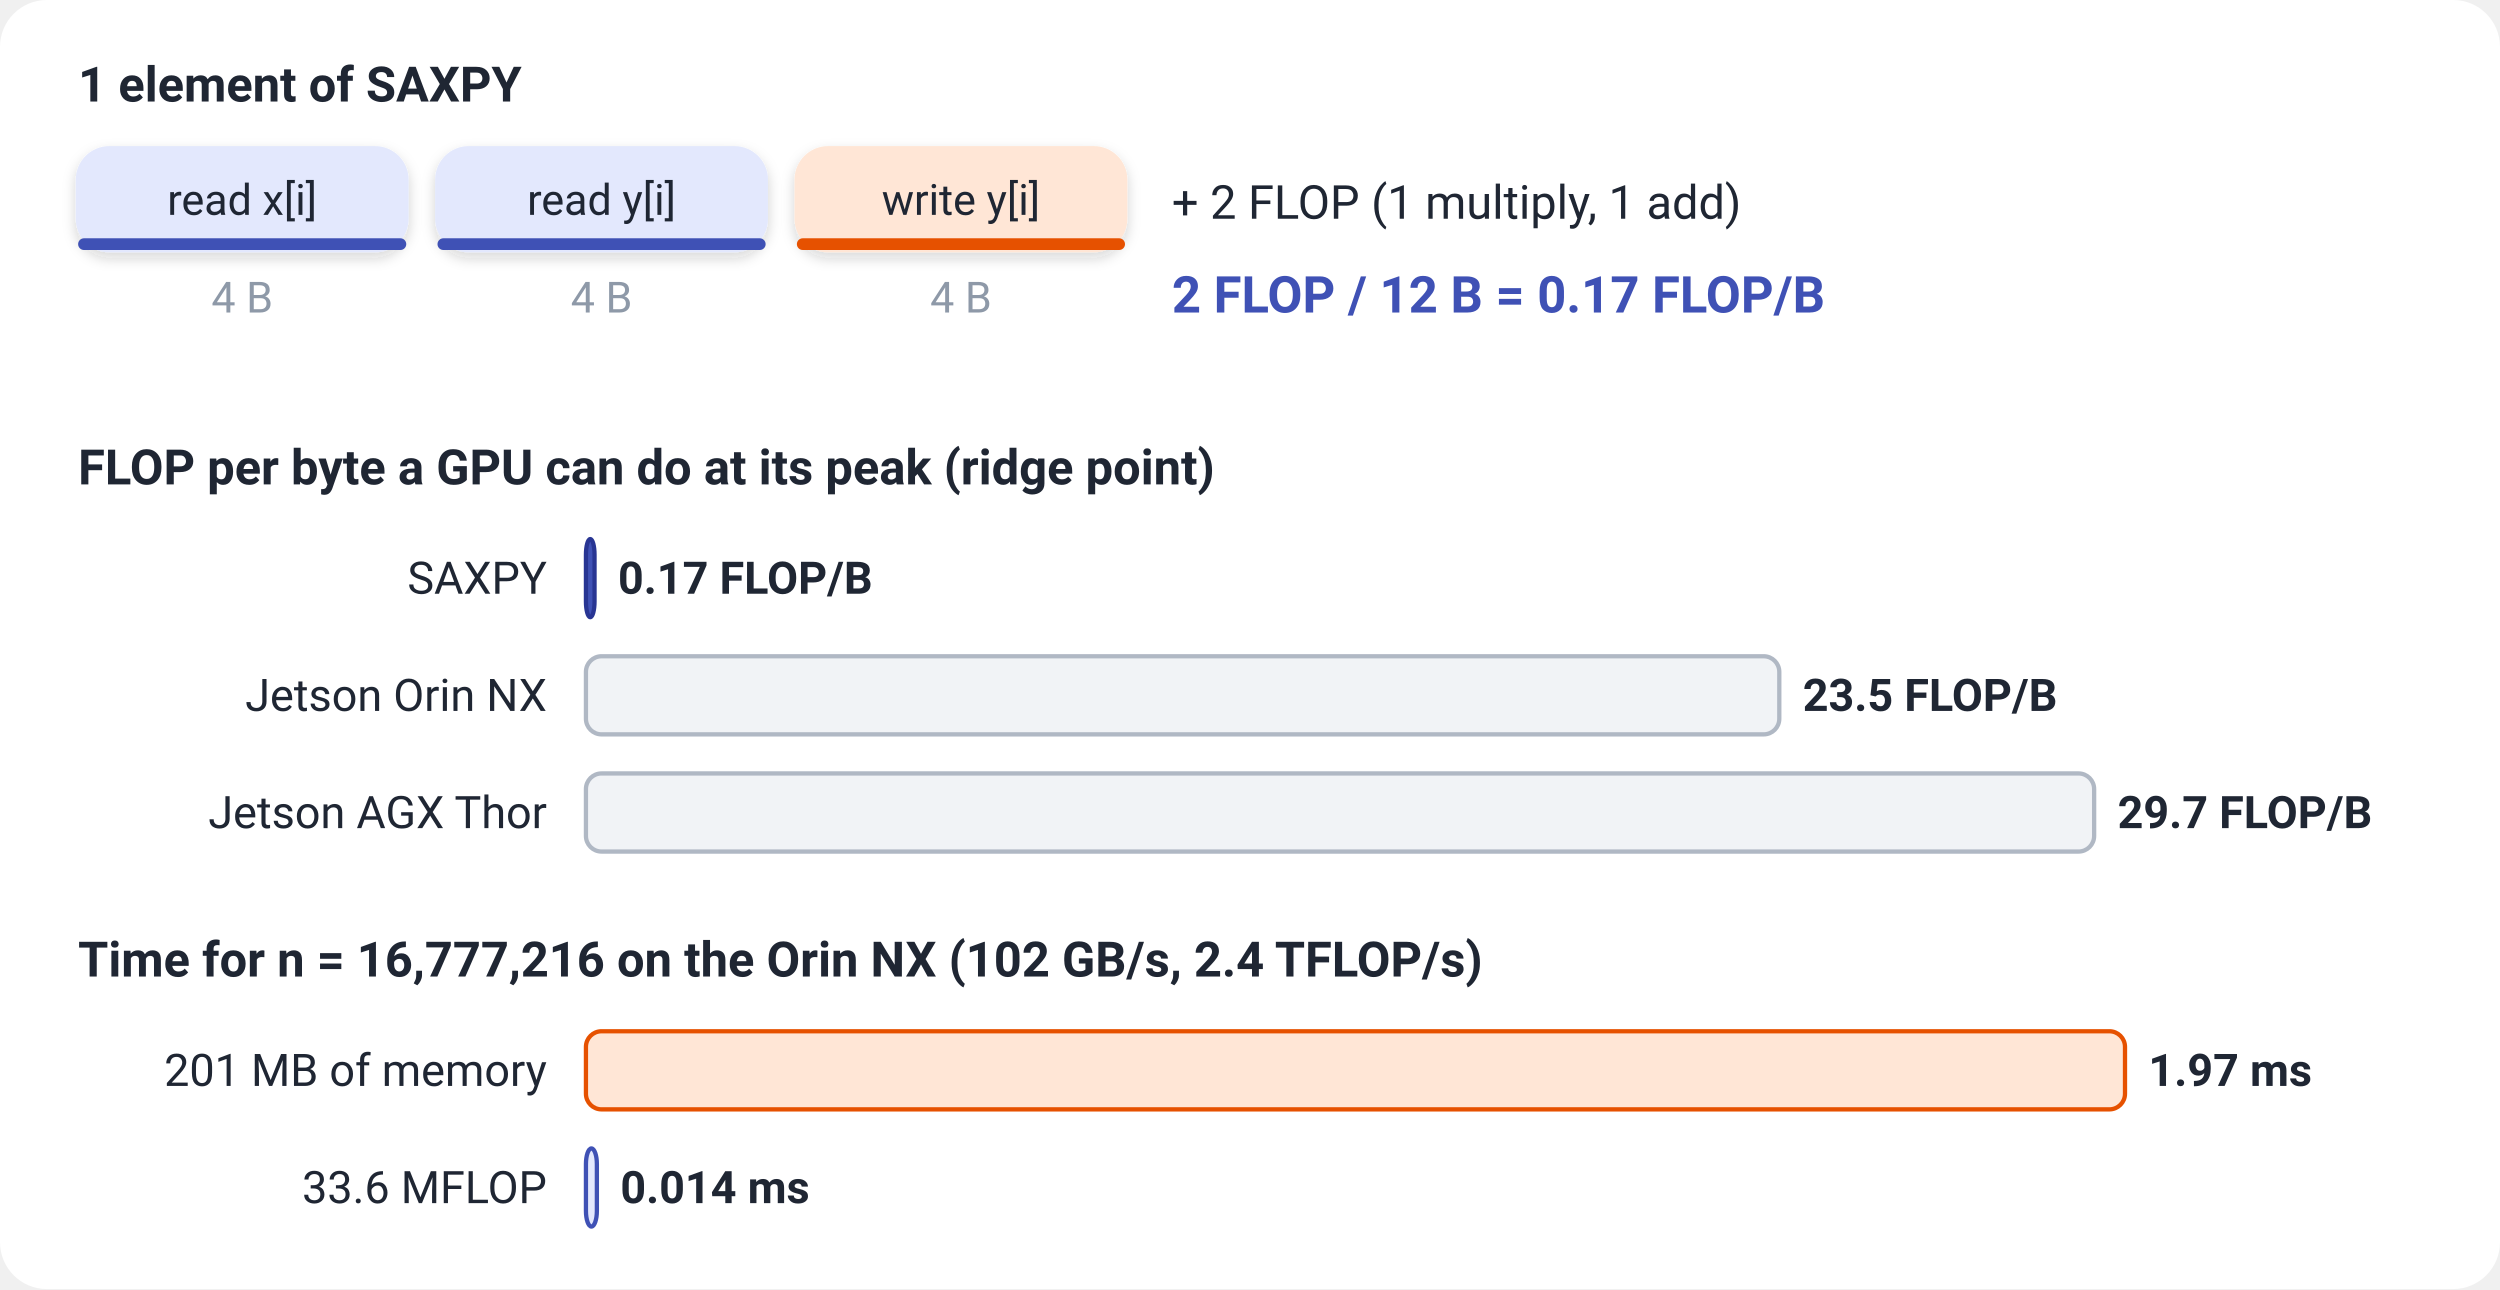
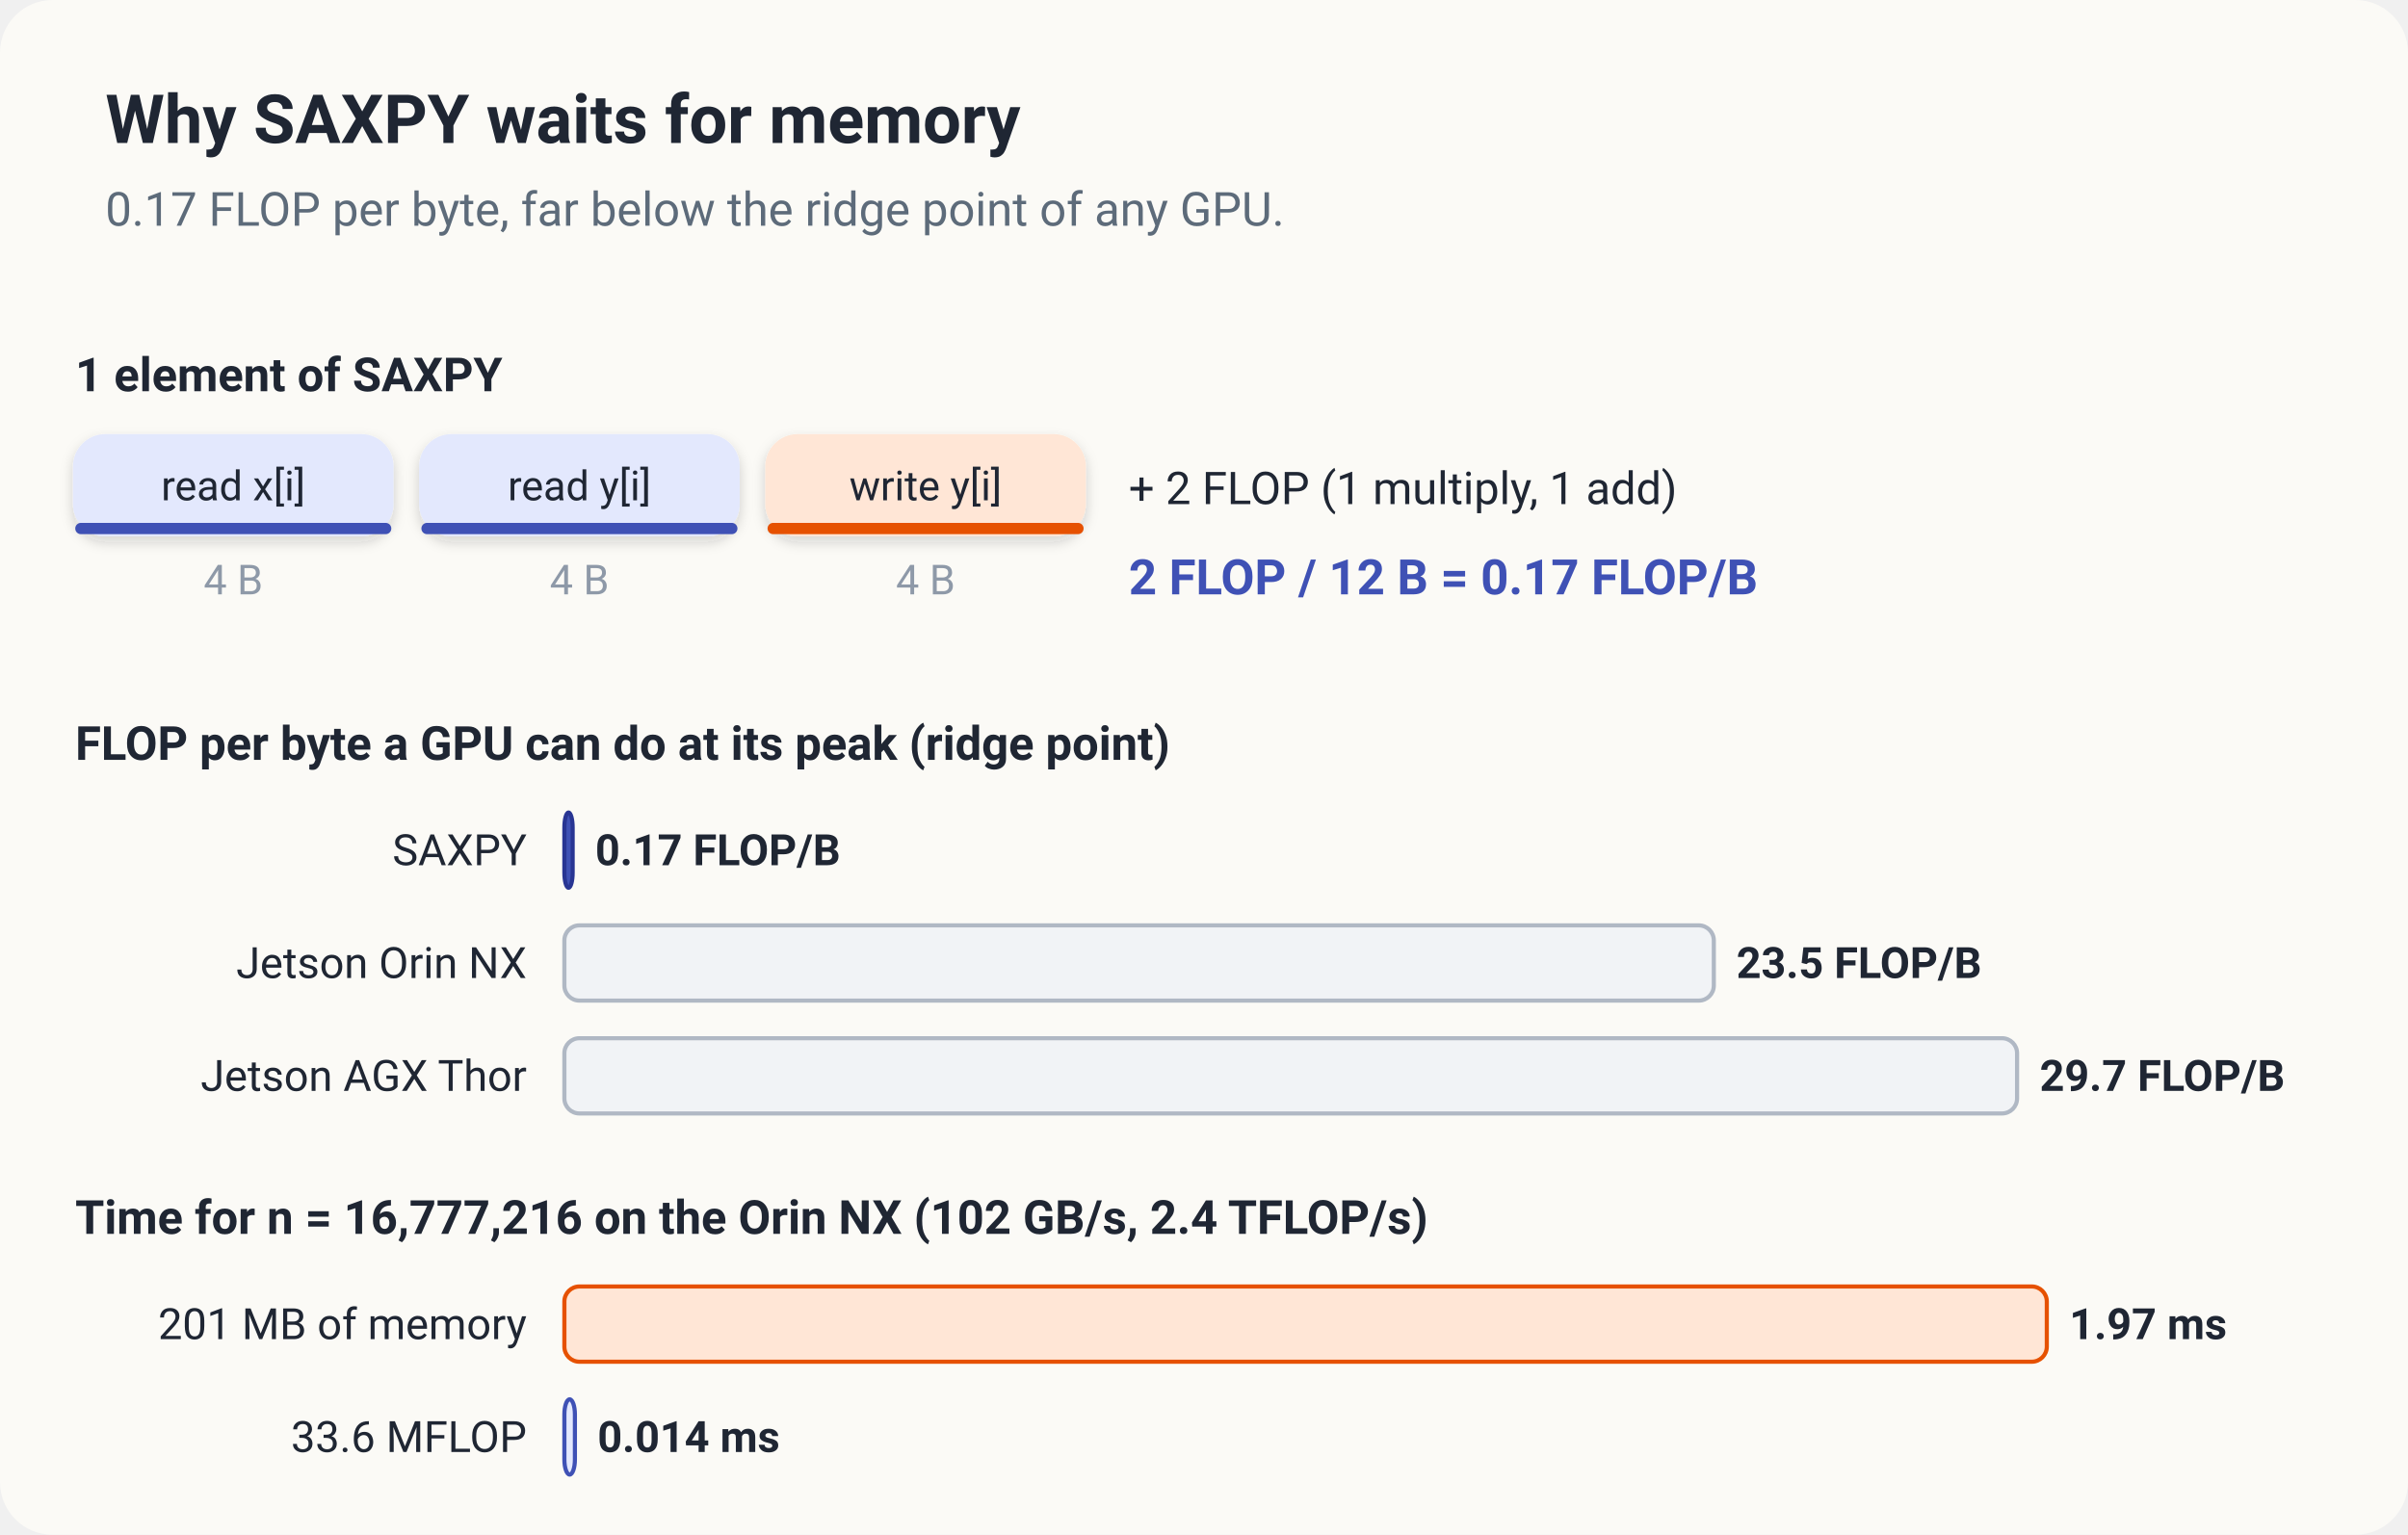
- <svg xmlns="http://www.w3.org/2000/svg" viewBox="0 0 640 330" width="640" height="330" role="img" aria-label="Top: 1 element of SAXPY reads x[i] and y[i] and writes y[i], 4 bytes each, for 2 floating-point operations: 0.17 FLOP per byte. Middle: the ridge points, 23.5 FLOP per byte for the Jetson Orin NX and 29.7 for the Jetson AGX Thor, dwarf SAXPY's 0.17. Bottom: for 16,777,216 elements on the Orin NX the memory traffic takes 1.97 ms and the arithmetic 0.014 ms.">
+ <svg xmlns="http://www.w3.org/2000/svg" viewBox="0 0 640 408" width="640" height="408" role="img" aria-label="Top: 1 element of SAXPY reads x[i] and y[i] and writes y[i], 4 bytes each, for 2 floating-point operations: 0.17 FLOP per byte. Middle: the ridge points, 23.5 FLOP per byte for the Jetson Orin NX and 29.7 for the Jetson AGX Thor, dwarf SAXPY's 0.17. Bottom: for 16,777,216 elements on the Orin NX the memory traffic takes 1.97 ms and the arithmetic 0.014 ms.">
  <style>
    text { font-family: Roboto, Inter, "Segoe UI", "Helvetica Neue", Arial, sans-serif; }
    .mono { font-family: "JetBrains Mono", "SF Mono", Menlo, Consolas, monospace; }
  </style>
  <defs>
    <marker id="m-hi" viewBox="0 0 10 10" refX="8.5" refY="5" markerUnits="userSpaceOnUse" markerWidth="12" markerHeight="12" orient="auto">
      <path d="M0.5,1 L9.5,5 L0.5,9 Z" fill="#3F51B5" />
    </marker>
    <marker id="m-grey" viewBox="0 0 10 10" refX="8.5" refY="5" markerUnits="userSpaceOnUse" markerWidth="12" markerHeight="12" orient="auto">
      <path d="M0.5,1 L9.5,5 L0.5,9 Z" fill="#8E99A8" />
    </marker>
    <marker id="m-red" viewBox="0 0 10 10" refX="8.5" refY="5" markerUnits="userSpaceOnUse" markerWidth="12" markerHeight="12" orient="auto">
      <path d="M0.5,1 L9.5,5 L0.5,9 Z" fill="#C2412D" />
    </marker>
    <marker id="m-ink" viewBox="0 0 10 10" refX="8.5" refY="5" markerUnits="userSpaceOnUse" markerWidth="12" markerHeight="12" orient="auto">
      <path d="M0.5,1 L9.5,5 L0.5,9 Z" fill="#1F2633" />
    </marker>
    <marker id="m-green" viewBox="0 0 10 10" refX="8.5" refY="5" markerUnits="userSpaceOnUse" markerWidth="12" markerHeight="12" orient="auto">
      <path d="M0.5,1 L9.5,5 L0.5,9 Z" fill="#2E8B57" />
    </marker>
    <marker id="m-blue" viewBox="0 0 10 10" refX="8.5" refY="5" markerUnits="userSpaceOnUse" markerWidth="12" markerHeight="12" orient="auto">
      <path d="M0.5,1 L9.5,5 L0.5,9 Z" fill="#3F51B5" />
    </marker>
    <marker id="m-mint" viewBox="0 0 10 10" refX="8.5" refY="5" markerUnits="userSpaceOnUse" markerWidth="12" markerHeight="12" orient="auto">
      <path d="M0.5,1 L9.5,5 L0.5,9 Z" fill="#00897B" />
    </marker>
    <marker id="m-peach" viewBox="0 0 10 10" refX="8.5" refY="5" markerUnits="userSpaceOnUse" markerWidth="12" markerHeight="12" orient="auto">
      <path d="M0.5,1 L9.5,5 L0.5,9 Z" fill="#E65100" />
    </marker>
    <marker id="m-pink" viewBox="0 0 10 10" refX="8.5" refY="5" markerUnits="userSpaceOnUse" markerWidth="12" markerHeight="12" orient="auto">
      <path d="M0.5,1 L9.5,5 L0.5,9 Z" fill="#C2185B" />
    </marker>
    <filter id="elev" x="-20%" y="-20%" width="140%" height="160%">
      <feDropShadow dx="0" dy="1.5" stdDeviation="1.6" flood-color="#1F2633" flood-opacity="0.18" />
    </filter>
  </defs>
-   <rect width="640" height="330" rx="12" fill="#FFFFFF" />
-   <text x="20.0" y="26.0" font-size="12.5" fill="#1F2633" text-anchor="start" font-weight="700" xml:space="preserve">1 element of SAXPY</text>
-   <rect x="20.0" y="38.0" width="84.0" height="26.0" rx="8" fill="#E3E8FD" stroke="#E3E8FD" stroke-width="1.2" filter="url(#elev)" />
-   <rect x="20.0" y="61.0" width="84.0" height="3" rx="1.5" fill="#3F51B5" />
-   <text x="62.0" y="55.0" font-size="11" fill="#1F2633" text-anchor="middle" font-weight="400" xml:space="preserve">read x[i]</text>
-   <text x="62.0" y="80.0" font-size="11" fill="#8E99A8" text-anchor="middle" font-weight="400" xml:space="preserve">4 B</text>
-   <rect x="112.0" y="38.0" width="84.0" height="26.0" rx="8" fill="#E3E8FD" stroke="#E3E8FD" stroke-width="1.2" filter="url(#elev)" />
-   <rect x="112.0" y="61.0" width="84.0" height="3" rx="1.5" fill="#3F51B5" />
-   <text x="154.0" y="55.0" font-size="11" fill="#1F2633" text-anchor="middle" font-weight="400" xml:space="preserve">read y[i]</text>
-   <text x="154.0" y="80.0" font-size="11" fill="#8E99A8" text-anchor="middle" font-weight="400" xml:space="preserve">4 B</text>
-   <rect x="204.0" y="38.0" width="84.0" height="26.0" rx="8" fill="#FFE6D6" stroke="#FFE6D6" stroke-width="1.2" filter="url(#elev)" />
-   <rect x="204.0" y="61.0" width="84.0" height="3" rx="1.5" fill="#E65100" />
-   <text x="246.0" y="55.0" font-size="11" fill="#1F2633" text-anchor="middle" font-weight="400" xml:space="preserve">write y[i]</text>
-   <text x="246.0" y="80.0" font-size="11" fill="#8E99A8" text-anchor="middle" font-weight="400" xml:space="preserve">4 B</text>
-   <text x="300.0" y="56.0" font-size="12" fill="#1F2633" text-anchor="start" font-weight="400" xml:space="preserve">+ 2 FLOP (1 multiply, 1 add)</text>
-   <text x="300.0" y="80.0" font-size="13" fill="#3F51B5" text-anchor="start" font-weight="700" xml:space="preserve">2 FLOP / 12 B = 0.17 FLOP/B</text>
-   <text x="20.0" y="124.0" font-size="12.5" fill="#1F2633" text-anchor="start" font-weight="700" xml:space="preserve">FLOP per byte a GPU can do at its peak (ridge point)</text>
-   <text x="140.0" y="152.0" font-size="11.5" fill="#1F2633" text-anchor="end" font-weight="400" xml:space="preserve">SAXPY</text>
-   <rect x="150.0" y="138.0" width="2.2" height="20.0" rx="4" fill="#3F51B5" stroke="#283593" stroke-width="1.1" />
-   <text x="158.2" y="152.0" font-size="11.5" fill="#1F2633" text-anchor="start" font-weight="600" xml:space="preserve">0.17 FLOP/B</text>
-   <text x="140.0" y="182.0" font-size="11.5" fill="#1F2633" text-anchor="end" font-weight="400" xml:space="preserve">Jetson Orin NX</text>
-   <rect x="150.0" y="168.0" width="305.5" height="20.0" rx="4" fill="#F1F3F6" stroke="#B0B8C4" stroke-width="1.1" />
-   <text x="461.5" y="182.0" font-size="11.5" fill="#1F2633" text-anchor="start" font-weight="600" xml:space="preserve">23.5 FLOP/B</text>
-   <text x="140.0" y="212.0" font-size="11.5" fill="#1F2633" text-anchor="end" font-weight="400" xml:space="preserve">Jetson AGX Thor</text>
-   <rect x="150.0" y="198.0" width="386.1" height="20.0" rx="4" fill="#F1F3F6" stroke="#B0B8C4" stroke-width="1.1" />
-   <text x="542.1" y="212.0" font-size="11.5" fill="#1F2633" text-anchor="start" font-weight="600" xml:space="preserve">29.7 FLOP/B</text>
-   <text x="20.0" y="250.0" font-size="12.5" fill="#1F2633" text-anchor="start" font-weight="700" xml:space="preserve">Time for n = 16,777,216 on the Orin NX (102 GB/s, 2.4 TFLOP/s)</text>
-   <text x="140.0" y="278.0" font-size="11.5" fill="#1F2633" text-anchor="end" font-weight="400" xml:space="preserve">201 MB of memory</text>
-   <rect x="150.0" y="264.0" width="394.0" height="20.0" rx="4" fill="#FFE6D6" stroke="#E65100" stroke-width="1.1" />
-   <text x="550.0" y="278.0" font-size="11.5" fill="#1F2633" text-anchor="start" font-weight="600" xml:space="preserve">1.97 ms</text>
-   <text x="140.0" y="308.0" font-size="11.5" fill="#1F2633" text-anchor="end" font-weight="400" xml:space="preserve">33.6 MFLOP</text>
-   <rect x="150.0" y="294.0" width="2.8" height="20.0" rx="4" fill="#E3E8FD" stroke="#3F51B5" stroke-width="1.1" />
-   <text x="158.8" y="308.0" font-size="11.5" fill="#1F2633" text-anchor="start" font-weight="600" xml:space="preserve">0.014 ms</text>
+   <rect width="640" height="408" rx="14" fill="#FBFAF6" />
+   <text x="28.0" y="38.0" font-size="18" fill="#1F2633" text-anchor="start" font-weight="700" xml:space="preserve">Why SAXPY waits for memory</text>
+   <text x="28.0" y="60.0" font-size="12.5" fill="#5D6B7A" text-anchor="start" font-weight="400" xml:space="preserve">0.17 FLOP per byte, far below the ridge point of any GPU.</text>
+   <g transform="translate(0,78)">
+     <text x="20.0" y="26.0" font-size="12.5" fill="#1F2633" text-anchor="start" font-weight="700" xml:space="preserve">1 element of SAXPY</text>
+     <rect x="20.0" y="38.0" width="84.0" height="26.0" rx="8" fill="#E3E8FD" stroke="#E3E8FD" stroke-width="1.2" filter="url(#elev)" />
+     <rect x="20.0" y="61.0" width="84.0" height="3" rx="1.5" fill="#3F51B5" />
+     <text x="62.0" y="55.0" font-size="11" fill="#1F2633" text-anchor="middle" font-weight="400" xml:space="preserve">read x[i]</text>
+     <text x="62.0" y="80.0" font-size="11" fill="#8E99A8" text-anchor="middle" font-weight="400" xml:space="preserve">4 B</text>
+     <rect x="112.0" y="38.0" width="84.0" height="26.0" rx="8" fill="#E3E8FD" stroke="#E3E8FD" stroke-width="1.2" filter="url(#elev)" />
+     <rect x="112.0" y="61.0" width="84.0" height="3" rx="1.5" fill="#3F51B5" />
+     <text x="154.0" y="55.0" font-size="11" fill="#1F2633" text-anchor="middle" font-weight="400" xml:space="preserve">read y[i]</text>
+     <text x="154.0" y="80.0" font-size="11" fill="#8E99A8" text-anchor="middle" font-weight="400" xml:space="preserve">4 B</text>
+     <rect x="204.0" y="38.0" width="84.0" height="26.0" rx="8" fill="#FFE6D6" stroke="#FFE6D6" stroke-width="1.2" filter="url(#elev)" />
+     <rect x="204.0" y="61.0" width="84.0" height="3" rx="1.5" fill="#E65100" />
+     <text x="246.0" y="55.0" font-size="11" fill="#1F2633" text-anchor="middle" font-weight="400" xml:space="preserve">write y[i]</text>
+     <text x="246.0" y="80.0" font-size="11" fill="#8E99A8" text-anchor="middle" font-weight="400" xml:space="preserve">4 B</text>
+     <text x="300.0" y="56.0" font-size="12" fill="#1F2633" text-anchor="start" font-weight="400" xml:space="preserve">+ 2 FLOP (1 multiply, 1 add)</text>
+     <text x="300.0" y="80.0" font-size="13" fill="#3F51B5" text-anchor="start" font-weight="700" xml:space="preserve">2 FLOP / 12 B = 0.17 FLOP/B</text>
+     <text x="20.0" y="124.0" font-size="12.5" fill="#1F2633" text-anchor="start" font-weight="700" xml:space="preserve">FLOP per byte a GPU can do at its peak (ridge point)</text>
+     <text x="140.0" y="152.0" font-size="11.5" fill="#1F2633" text-anchor="end" font-weight="400" xml:space="preserve">SAXPY</text>
+     <rect x="150.0" y="138.0" width="2.2" height="20.0" rx="4" fill="#3F51B5" stroke="#283593" stroke-width="1.1" />
+     <text x="158.2" y="152.0" font-size="11.5" fill="#1F2633" text-anchor="start" font-weight="600" xml:space="preserve">0.17 FLOP/B</text>
+     <text x="140.0" y="182.0" font-size="11.5" fill="#1F2633" text-anchor="end" font-weight="400" xml:space="preserve">Jetson Orin NX</text>
+     <rect x="150.0" y="168.0" width="305.5" height="20.0" rx="4" fill="#F1F3F6" stroke="#B0B8C4" stroke-width="1.1" />
+     <text x="461.5" y="182.0" font-size="11.5" fill="#1F2633" text-anchor="start" font-weight="600" xml:space="preserve">23.5 FLOP/B</text>
+     <text x="140.0" y="212.0" font-size="11.5" fill="#1F2633" text-anchor="end" font-weight="400" xml:space="preserve">Jetson AGX Thor</text>
+     <rect x="150.0" y="198.0" width="386.1" height="20.0" rx="4" fill="#F1F3F6" stroke="#B0B8C4" stroke-width="1.1" />
+     <text x="542.1" y="212.0" font-size="11.5" fill="#1F2633" text-anchor="start" font-weight="600" xml:space="preserve">29.7 FLOP/B</text>
+     <text x="20.0" y="250.0" font-size="12.5" fill="#1F2633" text-anchor="start" font-weight="700" xml:space="preserve">Time for n = 16,777,216 on the Orin NX (102 GB/s, 2.4 TFLOP/s)</text>
+     <text x="140.0" y="278.0" font-size="11.5" fill="#1F2633" text-anchor="end" font-weight="400" xml:space="preserve">201 MB of memory</text>
+     <rect x="150.0" y="264.0" width="394.0" height="20.0" rx="4" fill="#FFE6D6" stroke="#E65100" stroke-width="1.1" />
+     <text x="550.0" y="278.0" font-size="11.5" fill="#1F2633" text-anchor="start" font-weight="600" xml:space="preserve">1.97 ms</text>
+     <text x="140.0" y="308.0" font-size="11.5" fill="#1F2633" text-anchor="end" font-weight="400" xml:space="preserve">33.6 MFLOP</text>
+     <rect x="150.0" y="294.0" width="2.8" height="20.0" rx="4" fill="#E3E8FD" stroke="#3F51B5" stroke-width="1.1" />
+     <text x="158.8" y="308.0" font-size="11.5" fill="#1F2633" text-anchor="start" font-weight="600" xml:space="preserve">0.014 ms</text>
+   </g>
</svg>
